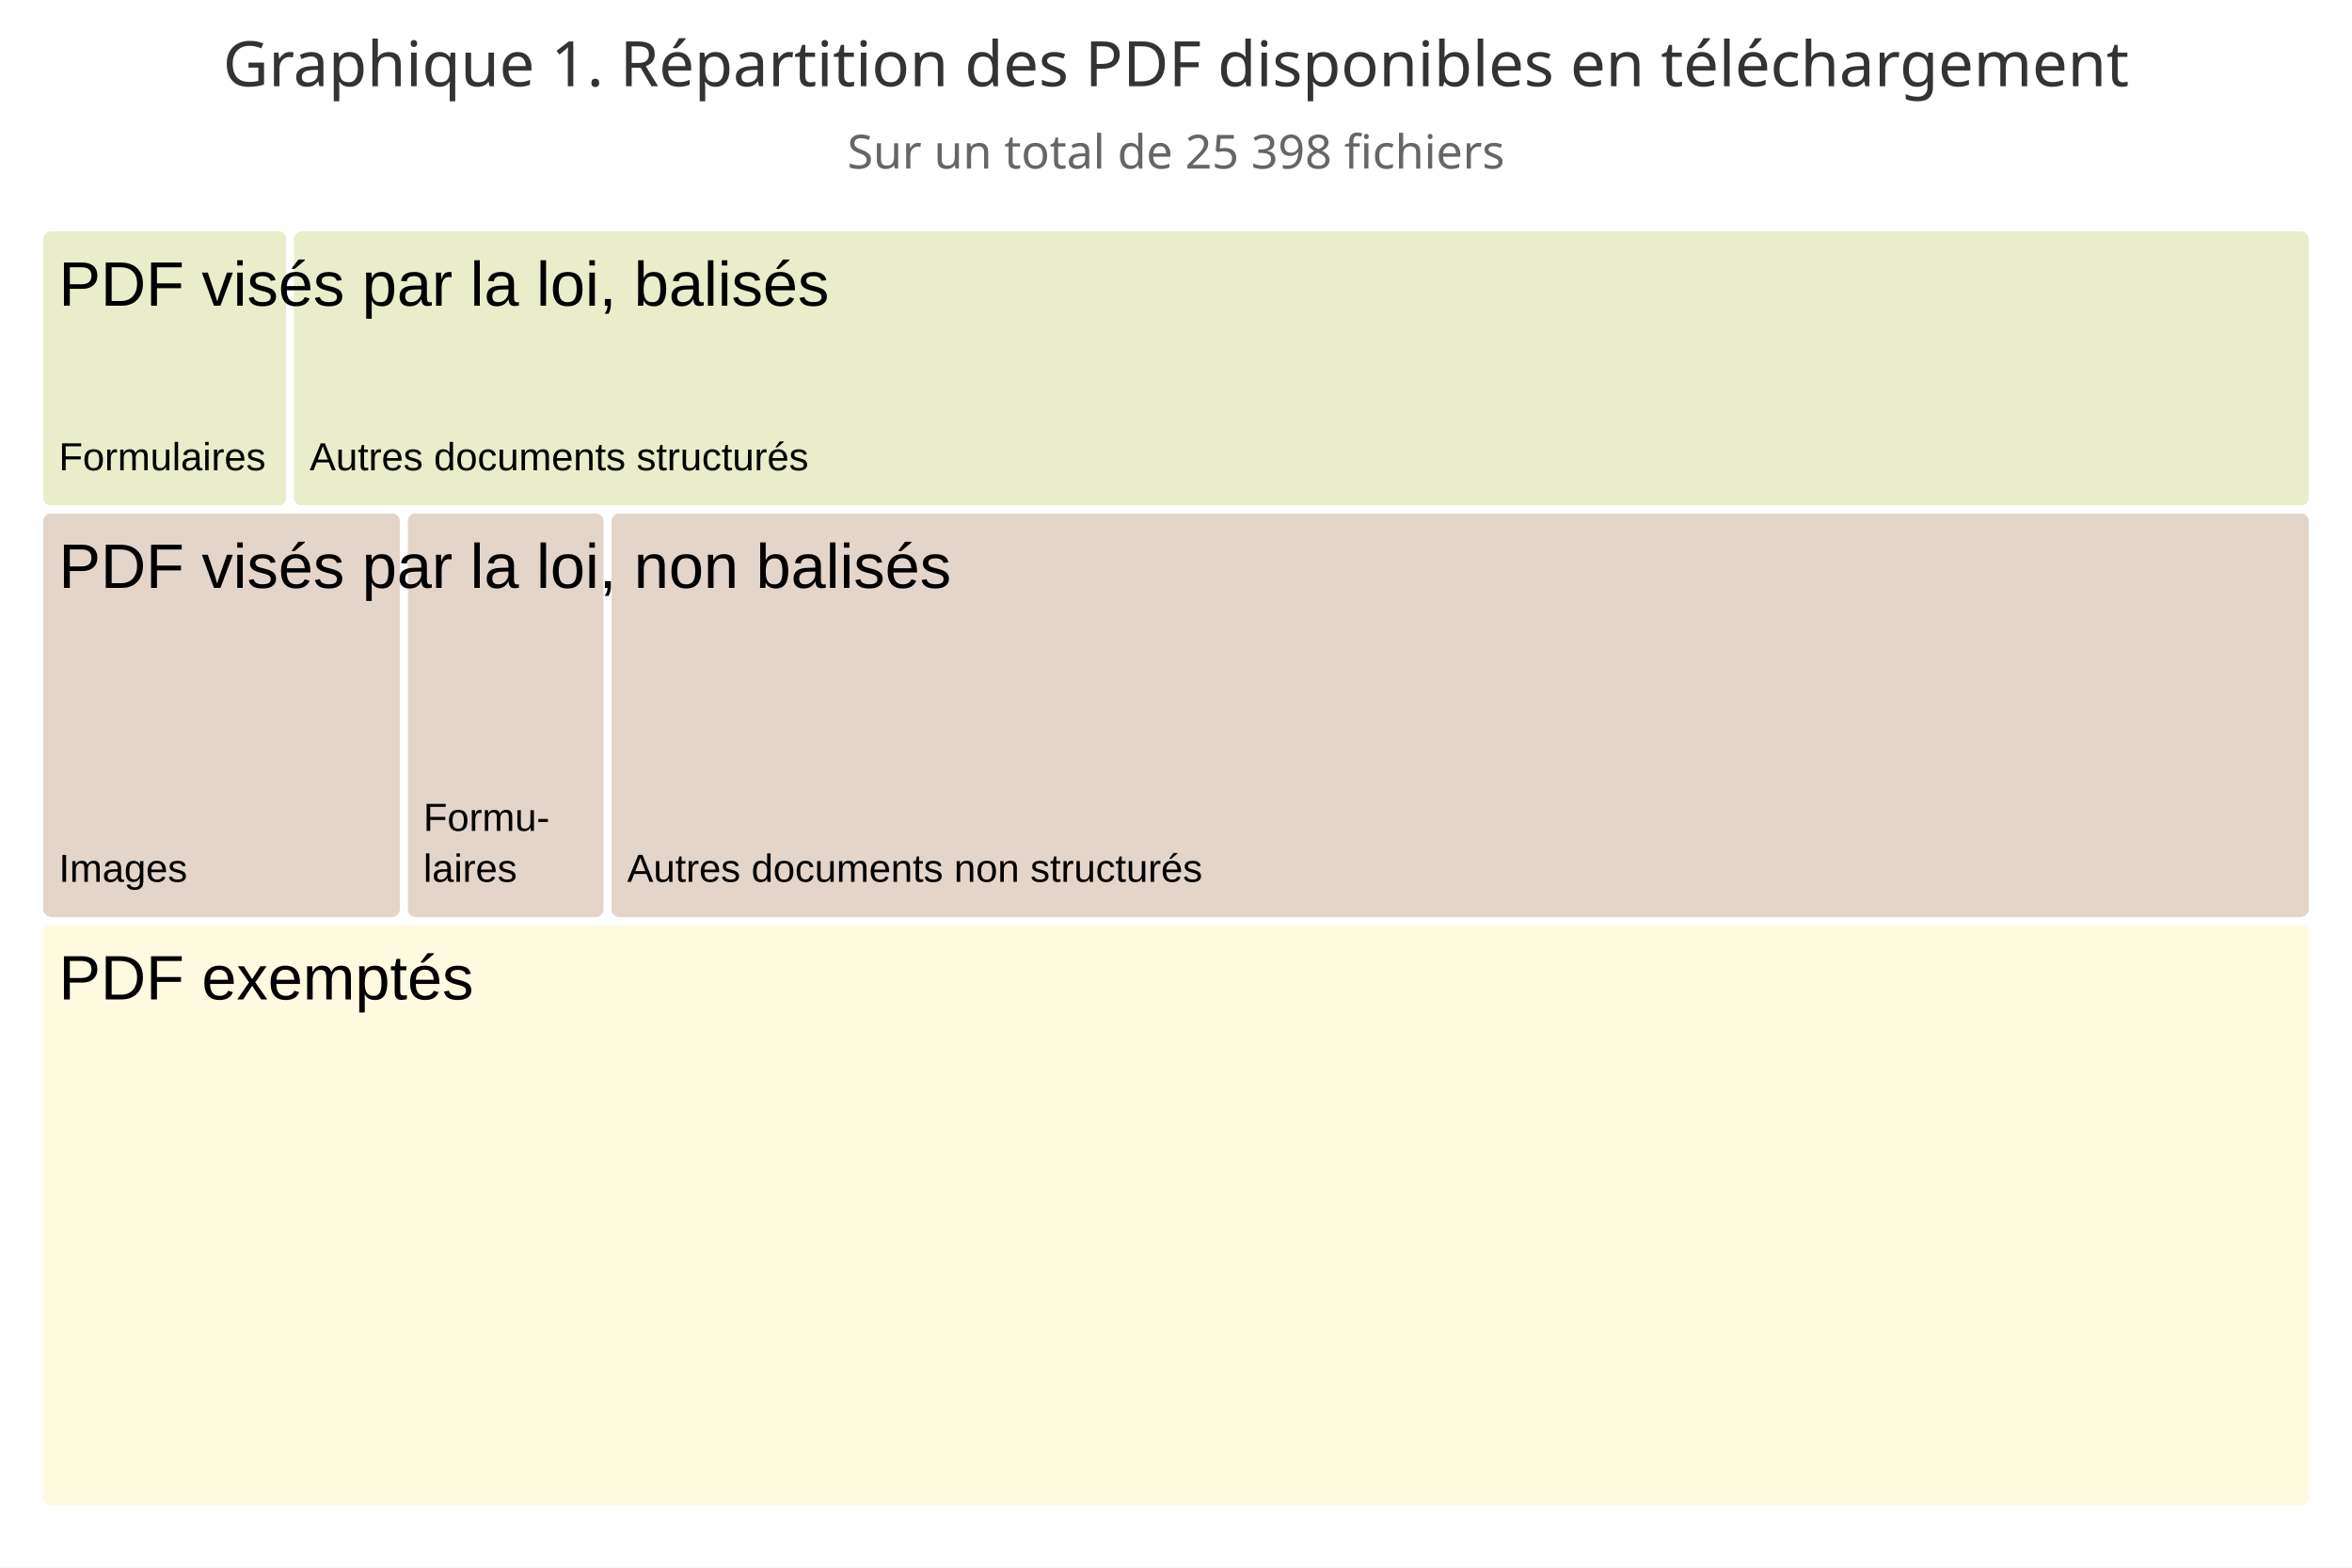
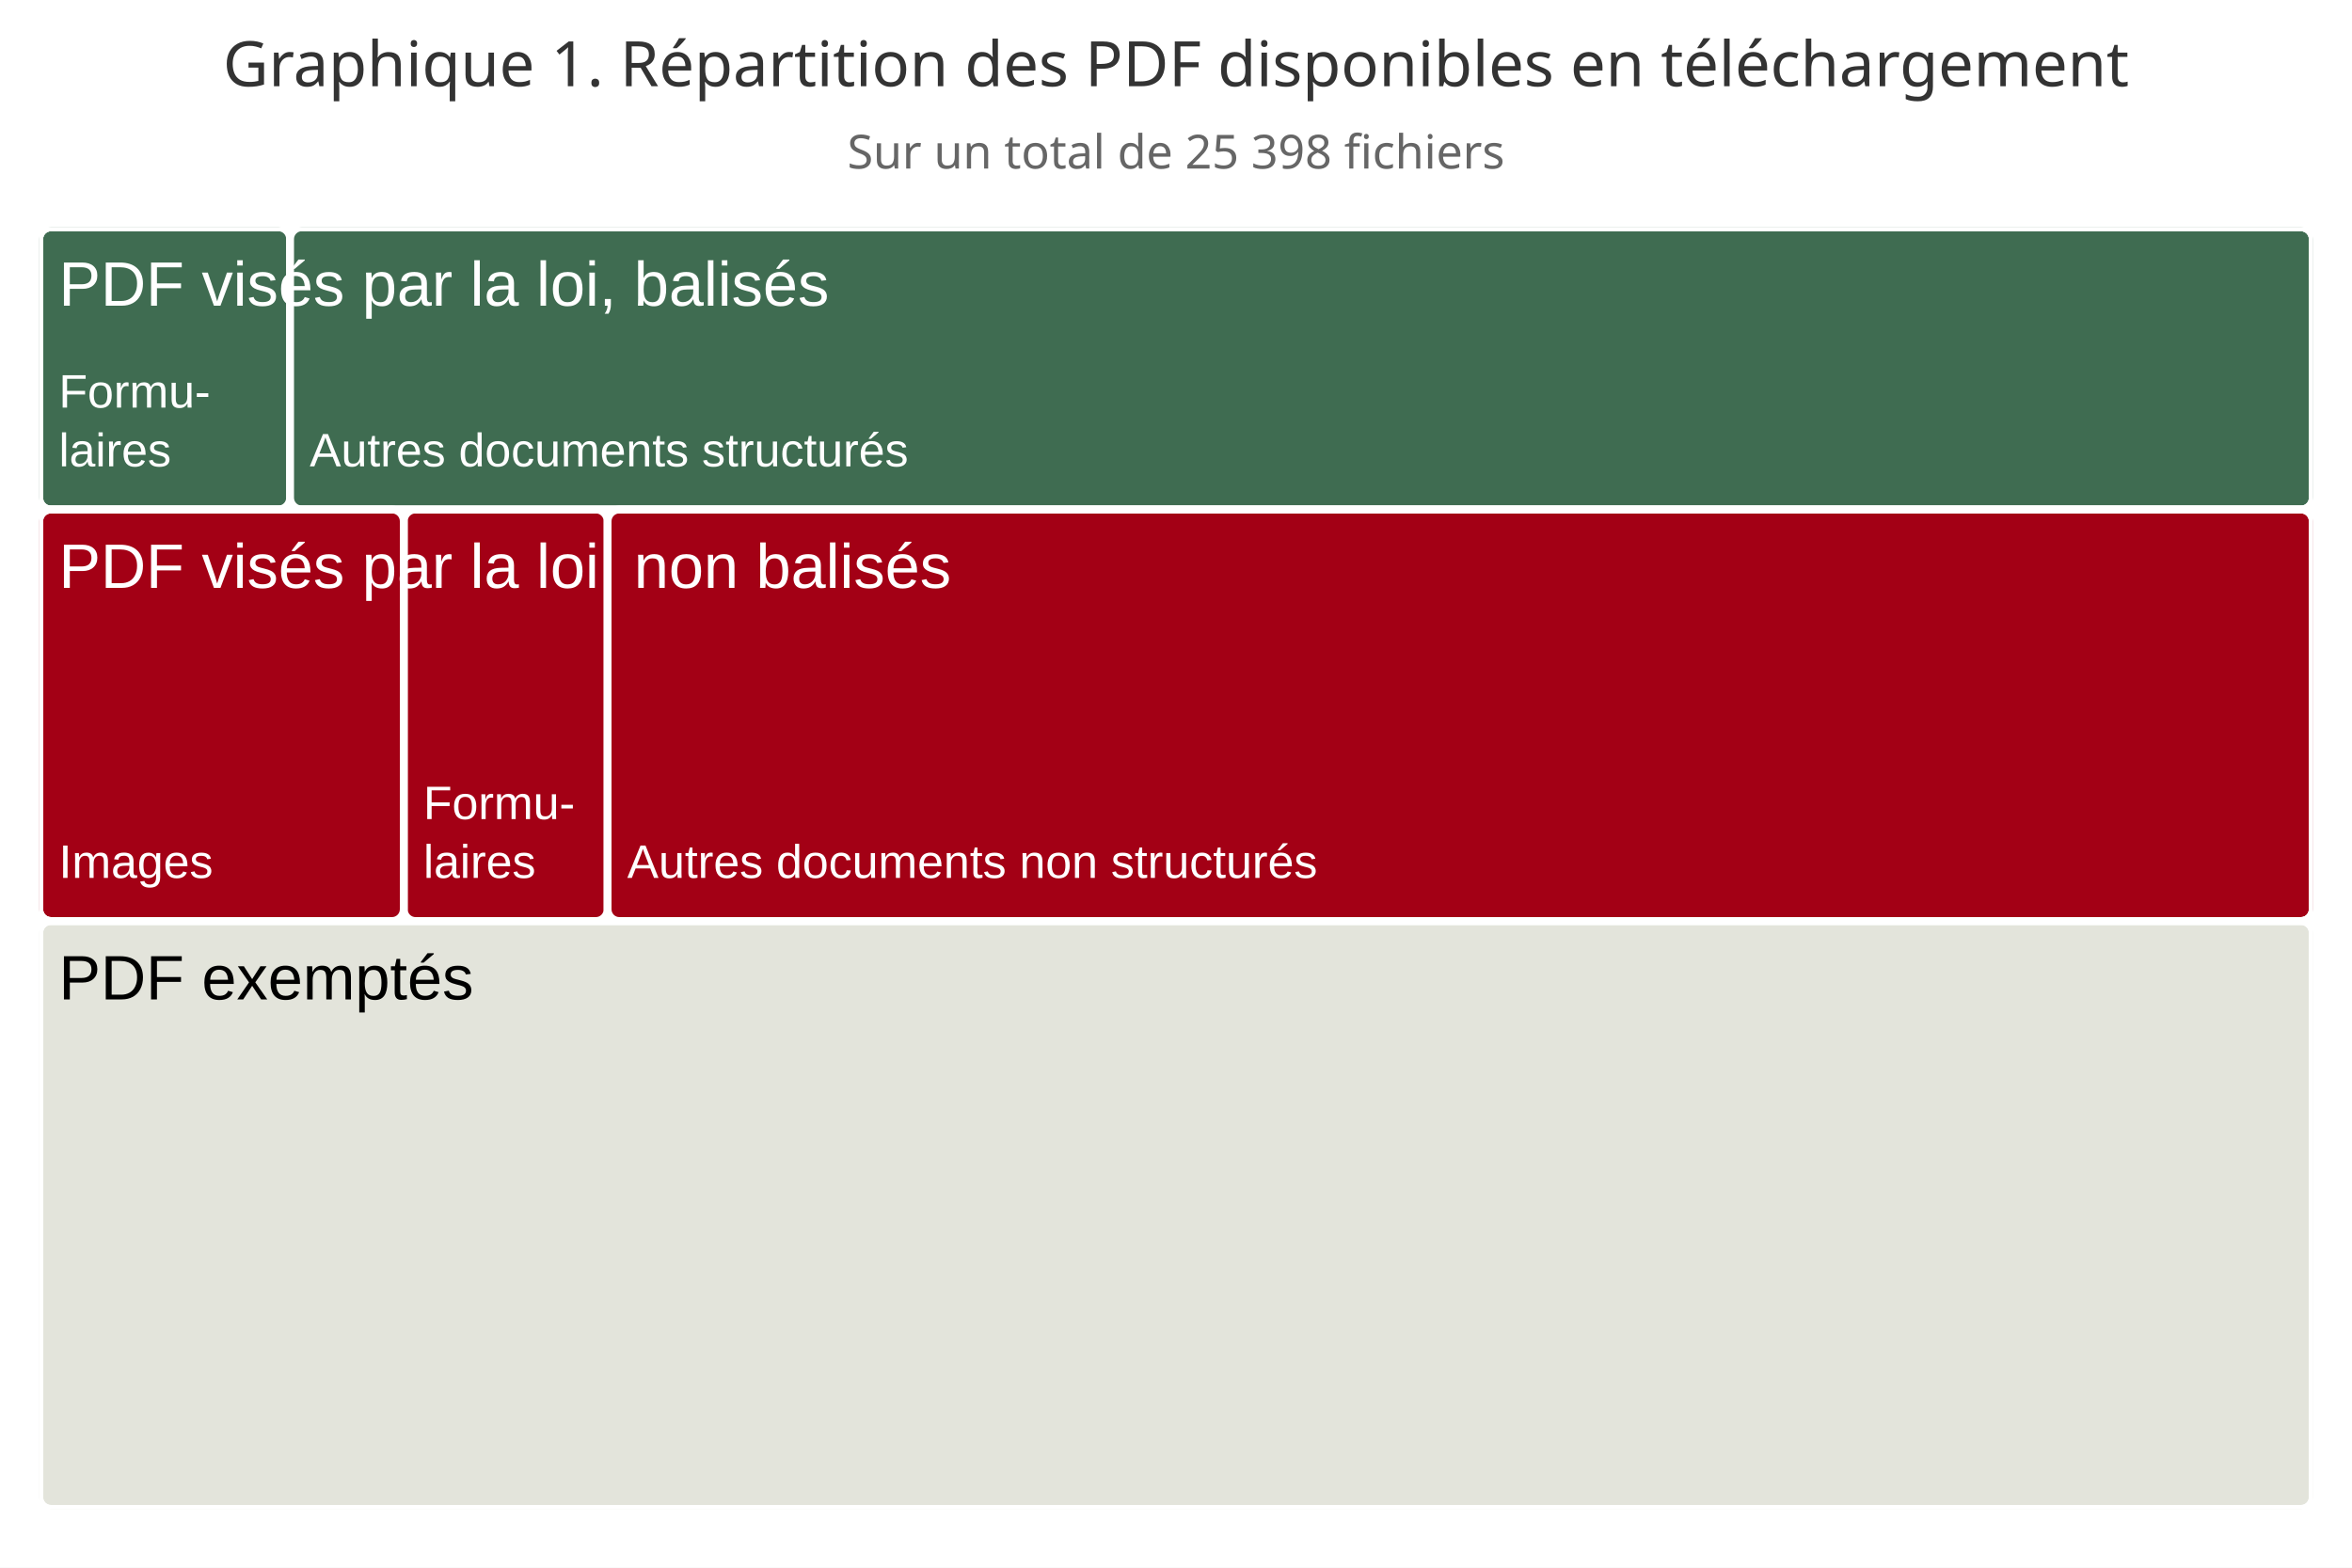
- <svg xmlns="http://www.w3.org/2000/svg" version="1.1" class="highcharts-root" style="font-family: &quot;Lucida Grande&quot;, &quot;Lucida Sans Unicode&quot;, Arial, Helvetica, sans-serif; font-size: 12px;" width="600" height="400" viewBox="0 0 600 400" aria-label="Interactive chart" aria-hidden="false">
-   <defs aria-hidden="true">
-     <clipPath id="highcharts-aymyxwf-31-">
+ <svg xmlns="http://www.w3.org/2000/svg" version="1.1" class="highcharts-root" style="font-family: &quot;Lucida Grande&quot;, &quot;Lucida Sans Unicode&quot;, Arial, Helvetica, sans-serif; font-size: 12px;" width="600" height="400" viewBox="0 0 600 400" aria-label="Interactive chart">
+   <defs>
+     <clipPath id="highcharts-6j9hycr-359-">
      <rect x="0" y="0" width="580" height="327" fill="none" />
    </clipPath>
-     <clipPath id="highcharts-aymyxwf-38-">
+     <clipPath id="highcharts-6j9hycr-366-">
      <rect x="0" y="0" width="580" height="327" fill="none" />
    </clipPath>
-     <clipPath id="highcharts-aymyxwf-39-">
+     <clipPath id="highcharts-6j9hycr-367-">
      <rect x="10" y="58" width="580" height="327" fill="none" />
    </clipPath>
  </defs>
-   <rect fill="#ffffff" class="highcharts-background" x="0" y="0" width="600" height="400" rx="0" ry="0" aria-hidden="true" />
-   <rect fill="none" class="highcharts-plot-background" x="10" y="58" width="580" height="327" aria-hidden="true" />
-   <g class="highcharts-grid highcharts-xaxis-grid" data-z-index="1" aria-hidden="true" />
-   <g class="highcharts-grid highcharts-yaxis-grid" data-z-index="1" aria-hidden="true" />
-   <rect fill="none" class="highcharts-plot-border" data-z-index="1" stroke="#cccccc" stroke-width="0" x="10" y="58" width="580" height="327" aria-hidden="true" />
-   <g class="highcharts-axis highcharts-xaxis" data-z-index="2" aria-hidden="true">
+   <rect fill="#ffffff" class="highcharts-background" x="0" y="0" width="600" height="400" rx="0" ry="0" />
+   <rect fill="none" class="highcharts-plot-background" x="10" y="58" width="580" height="327" />
+   <g class="highcharts-grid highcharts-xaxis-grid" data-z-index="1" />
+   <g class="highcharts-grid highcharts-yaxis-grid" data-z-index="1" />
+   <rect fill="none" class="highcharts-plot-border" data-z-index="1" stroke="#cccccc" stroke-width="0" x="10" y="58" width="580" height="327" />
+   <g class="highcharts-axis highcharts-xaxis" data-z-index="2">
    <path fill="none" class="highcharts-axis-line" stroke="#ccd6eb" stroke-width="0" data-z-index="7" d="M 10 385 L 590 385" />
  </g>
-   <g class="highcharts-axis highcharts-yaxis" data-z-index="2" aria-hidden="true">
+   <g class="highcharts-axis highcharts-yaxis" data-z-index="2">
    <path fill="none" class="highcharts-axis-line" stroke="#ccd6eb" stroke-width="0" data-z-index="7" d="M 10 58 L 10 385" />
  </g>
-   <g class="highcharts-series-group" data-z-index="3" aria-hidden="false">
-     <g class="highcharts-series highcharts-series-0 highcharts-treemap-series highcharts-color-0" data-z-index="0.1" transform="translate(10,58) scale(1 1)" clip-path="url(#highcharts-aymyxwf-38-)" aria-hidden="false">
-       <g class="highcharts-level-group-3" data-z-index="997" aria-hidden="true">
-         <rect x="0" y="0" width="64" height="72" fill="#e9edc9" rx="3" ry="3" stroke="#fff" stroke-width="2" class="highcharts-point" tabindex="-1" role="img" aria-label="Formulaires ,   %" style="outline: none;" />
-         <rect x="93" y="72" width="52" height="105" fill="#e3d5ca" rx="3" ry="3" stroke="#fff" stroke-width="2" class="highcharts-point" tabindex="-1" role="img" aria-label="Formu-laires ,   %" style="outline: none;" />
-         <rect x="64" y="0" width="516" height="72" fill="#e9edc9" rx="3" ry="3" stroke="#fff" stroke-width="2" class="highcharts-point" tabindex="-1" role="img" aria-label="Autres documents structurés ,   %" style="outline: none;" />
-         <rect x="0" y="72" width="93" height="105" fill="#e3d5ca" rx="3" ry="3" stroke="#fff" stroke-width="2" class="highcharts-point" tabindex="-1" role="img" aria-label="Images ,   %" style="outline: none;" />
-         <rect x="145" y="72" width="435" height="105" fill="#e3d5ca" rx="3" ry="3" stroke="#fff" stroke-width="2" class="highcharts-point" tabindex="-1" role="img" aria-label="Autres documents non structurés ,   %" style="outline: none;" />
+   <g class="highcharts-series-group" data-z-index="3">
+     <g class="highcharts-series highcharts-series-0 highcharts-treemap-series highcharts-color-0" data-z-index="0.1" transform="translate(10,58) scale(1 1)" clip-path="url(#highcharts-6j9hycr-366-)">
+       <g class="highcharts-level-group-3" data-z-index="997">
+         <rect x="0" y="0" width="64" height="72" fill="#3F6C51" rx="3" ry="3" stroke="#fff" stroke-width="2" class="highcharts-point" />
+         <rect x="93" y="72" width="52" height="105" fill="#A30015" rx="3" ry="3" stroke="#fff" stroke-width="2" class="highcharts-point" />
+         <rect x="64" y="0" width="516" height="72" fill="#3F6C51" rx="3" ry="3" stroke="#fff" stroke-width="2" class="highcharts-point" />
+         <rect x="0" y="72" width="93" height="105" fill="#A30015" rx="3" ry="3" stroke="#fff" stroke-width="2" class="highcharts-point" />
+         <rect x="145" y="72" width="435" height="105" fill="#A30015" rx="3" ry="3" stroke="#fff" stroke-width="2" class="highcharts-point" />
      </g>
-       <g class="highcharts-level-group-2" data-z-index="998" aria-hidden="true">
-         <rect x="0" y="0" width="580" height="72" fill="none" rx="3" ry="3" stroke="#fff" stroke-width="2" class="highcharts-point highcharts-internal-node" tabindex="-1" role="img" aria-label="PDF visés par la loi, balisés ,   %" style="outline: none;" />
-         <rect x="0" y="72" width="580" height="105" fill="none" rx="3" ry="3" stroke="#fff" stroke-width="2" class="highcharts-point highcharts-internal-node" tabindex="-1" role="img" aria-label="PDF visés par la loi, non balisés ,   %" style="outline: none;" />
-         <rect x="0" y="177" width="580" height="150" fill="#fefae0" rx="3" ry="3" stroke="#fff" stroke-width="2" class="highcharts-point" tabindex="-1" role="img" aria-label="PDF exemptés ,   %" style="outline: none;" />
+       <g class="highcharts-level-group-2" data-z-index="998">
+         <rect x="0" y="0" width="580" height="72" fill="none" rx="3" ry="3" stroke="#fff" stroke-width="2" class="highcharts-point highcharts-internal-node" />
+         <rect x="0" y="72" width="580" height="105" fill="none" rx="3" ry="3" stroke="#fff" stroke-width="2" class="highcharts-point highcharts-internal-node" />
+         <rect x="0" y="177" width="580" height="150" fill="#E3E4DB" rx="3" ry="3" stroke="#fff" stroke-width="2" class="highcharts-point" />
      </g>
-       <g class="highcharts-level-group-1" data-z-index="999" aria-hidden="false">
-         <rect x="0" y="177" width="580" height="150" fill="none" rx="3" ry="3" stroke="#fff" stroke-width="2" class="highcharts-point highcharts-internal-node" tabindex="-1" role="img" aria-label="A ,   %" style="outline: none;" />
-         <rect x="0" y="0" width="580" height="177" fill="none" rx="3" ry="3" stroke="#fff" stroke-width="2" class="highcharts-point highcharts-internal-node" tabindex="-1" role="img" aria-label="B ,   %" style="outline: none;" />
+       <g class="highcharts-level-group-1" data-z-index="999" aria-hidden="true">
+         <rect x="0" y="177" width="580" height="150" fill="none" rx="3" ry="3" stroke="#fff" stroke-width="2" class="highcharts-point highcharts-internal-node" />
+         <rect x="0" y="0" width="580" height="177" fill="none" rx="3" ry="3" stroke="#fff" stroke-width="2" class="highcharts-point highcharts-internal-node" />
      </g>
    </g>
-     <g class="highcharts-markers highcharts-series-0 highcharts-treemap-series highcharts-color-0" data-z-index="0.1" transform="translate(10,58) scale(1 1)" clip-path="none" aria-hidden="true" />
+     <g class="highcharts-markers highcharts-series-0 highcharts-treemap-series highcharts-color-0" data-z-index="0.1" transform="translate(10,58) scale(1 1)" clip-path="none" />
  </g>
-   <text x="300" text-anchor="middle" class="highcharts-title" data-z-index="4" style="color: rgb(51, 51, 51); font-size: 16px; font-family: &quot;Fira Sans&quot;; font-weight: 400; fill: rgb(51, 51, 51);" y="22" aria-hidden="true">Graphique 1. Répartition des PDF disponibles en téléchargement</text>
-   <text x="300" text-anchor="middle" class="highcharts-subtitle" data-z-index="4" style="color: rgb(102, 102, 102); font-family: &quot;Fira Sans&quot;; font-weight: 400; font-size: 12px; fill: rgb(102, 102, 102);" y="43" aria-hidden="true">Sur un total de 25 398 fichiers</text>
-   <text x="10" text-anchor="start" class="highcharts-caption" data-z-index="4" style="color: rgb(102, 102, 102); fill: rgb(102, 102, 102);" y="397" aria-hidden="true" />
-   <g class="highcharts-data-labels highcharts-series-0 highcharts-treemap-series highcharts-color-0" data-z-index="6" transform="translate(10,58) scale(1 1)" opacity="1" aria-hidden="true">
+   <text x="300" text-anchor="middle" class="highcharts-title" data-z-index="4" style="color: rgb(51, 51, 51); font-size: 16px; font-family: &quot;Fira Sans&quot;; font-weight: 400; fill: rgb(51, 51, 51);" y="22">Graphique 1. Répartition des PDF disponibles en téléchargement</text>
+   <text x="300" text-anchor="middle" class="highcharts-subtitle" data-z-index="4" style="color: rgb(102, 102, 102); font-family: &quot;Fira Sans&quot;; font-weight: 400; font-size: 12px; fill: rgb(102, 102, 102);" y="43">Sur un total de 25 398 fichiers</text>
+   <text x="10" text-anchor="start" class="highcharts-caption" data-z-index="4" style="color: rgb(102, 102, 102); fill: rgb(102, 102, 102);" y="397" />
+   <g class="highcharts-data-labels highcharts-series-0 highcharts-treemap-series highcharts-color-0" data-z-index="6" transform="translate(10,58) scale(1 1)" opacity="1">
    <g class="highcharts-label highcharts-data-label highcharts-data-label-color-undefined" data-z-index="1" transform="translate(0,0)">
-       <text x="5" data-z-index="1" y="20" style="color: rgb(0, 0, 0); font-size: 16px; font-weight: normal; fill: rgb(0, 0, 0);">PDF visés par la loi, balisés</text>
+       <text x="5" data-z-index="1" y="20" style="color: rgb(255, 255, 255); font-size: 16px; font-weight: normal; fill: rgb(255, 255, 255);">PDF visés par la loi, balisés</text>
    </g>
    <g class="highcharts-label highcharts-data-label highcharts-data-label-color-undefined" data-z-index="1" transform="translate(0,72)">
-       <text x="5" data-z-index="1" y="20" style="color: rgb(0, 0, 0); font-size: 16px; font-weight: normal; fill: rgb(0, 0, 0);">PDF visés par la loi, non balisés</text>
+       <text x="5" data-z-index="1" y="20" style="color: rgb(255, 255, 255); font-size: 16px; font-weight: normal; fill: rgb(255, 255, 255);">PDF visés par la loi, non balisés</text>
    </g>
-     <g class="highcharts-label highcharts-data-label highcharts-data-label-color-undefined" data-z-index="1" transform="translate(0,47)">
-       <text x="5" data-z-index="1" y="15" style="color: rgb(0, 0, 0); font-size: 10px; font-weight: normal; fill: rgb(0, 0, 0);">Formulaires</text>
+     <g class="highcharts-label highcharts-data-label highcharts-data-label-color-undefined" data-z-index="1" transform="translate(0,29)">
+       <text x="5" data-z-index="1" y="17" style="color: rgb(255, 255, 255); font-size: 12px; font-weight: normal; fill: rgb(255, 255, 255);">Formu-<tspan class="highcharts-br" dy="15" x="5">​</tspan>laires</text>
    </g>
-     <g class="highcharts-label highcharts-data-label highcharts-data-label-color-undefined" data-z-index="1" transform="translate(93,139)">
-       <text x="5" data-z-index="1" y="15" style="color: rgb(0, 0, 0); font-size: 10px; font-weight: normal; fill: rgb(0, 0, 0);">Formu-<tspan class="highcharts-br" dy="13" x="5">​</tspan>laires</text>
+     <g class="highcharts-label highcharts-data-label highcharts-data-label-color-undefined" data-z-index="1" transform="translate(93,134)">
+       <text x="5" data-z-index="1" y="17" style="color: rgb(255, 255, 255); font-size: 12px; font-weight: normal; fill: rgb(255, 255, 255);">Formu-<tspan class="highcharts-br" dy="15" x="5">​</tspan>laires</text>
    </g>
-     <g class="highcharts-label highcharts-data-label highcharts-data-label-color-undefined" data-z-index="1" transform="translate(64,47)">
-       <text x="5" data-z-index="1" y="15" style="color: rgb(0, 0, 0); font-size: 10px; font-weight: normal; fill: rgb(0, 0, 0);">Autres documents structurés</text>
+     <g class="highcharts-label highcharts-data-label highcharts-data-label-color-undefined" data-z-index="1" transform="translate(64,44)">
+       <text x="5" data-z-index="1" y="17" style="color: rgb(255, 255, 255); font-size: 12px; font-weight: normal; fill: rgb(255, 255, 255);">Autres documents structurés</text>
    </g>
-     <g class="highcharts-label highcharts-data-label highcharts-data-label-color-undefined" data-z-index="1" transform="translate(0,152)">
-       <text x="5" data-z-index="1" y="15" style="color: rgb(0, 0, 0); font-size: 10px; font-weight: normal; fill: rgb(0, 0, 0);">Images</text>
+     <g class="highcharts-label highcharts-data-label highcharts-data-label-color-undefined" data-z-index="1" transform="translate(0,149)">
+       <text x="5" data-z-index="1" y="17" style="color: rgb(255, 255, 255); font-size: 12px; font-weight: normal; fill: rgb(255, 255, 255);">Images</text>
    </g>
-     <g class="highcharts-label highcharts-data-label highcharts-data-label-color-undefined" data-z-index="1" transform="translate(145,152)">
-       <text x="5" data-z-index="1" y="15" style="color: rgb(0, 0, 0); font-size: 10px; font-weight: normal; fill: rgb(0, 0, 0);">Autres documents non structurés</text>
+     <g class="highcharts-label highcharts-data-label highcharts-data-label-color-undefined" data-z-index="1" transform="translate(145,149)">
+       <text x="5" data-z-index="1" y="17" style="color: rgb(255, 255, 255); font-size: 12px; font-weight: normal; fill: rgb(255, 255, 255);">Autres documents non structurés</text>
    </g>
    <g class="highcharts-label highcharts-data-label highcharts-data-label-color-undefined" data-z-index="1" transform="translate(0,177)">
      <text x="5" data-z-index="1" y="20" style="color: rgb(0, 0, 0); font-size: 16px; font-weight: normal; fill: rgb(0, 0, 0);">PDF exemptés</text>
    </g>
  </g>
-   <g class="highcharts-legend highcharts-no-tooltip" data-z-index="7" visibility="hidden" aria-hidden="true">
+   <g class="highcharts-legend highcharts-no-tooltip" data-z-index="7" visibility="hidden">
    <rect fill="none" class="highcharts-legend-box" rx="0" ry="0" stroke="#999999" stroke-width="0" x="0" y="0" width="8" height="8" />
    <g data-z-index="1">
      <g />
    </g>
  </g>
-   <g class="highcharts-axis-labels highcharts-xaxis-labels" data-z-index="7" aria-hidden="true" />
-   <g class="highcharts-axis-labels highcharts-yaxis-labels" data-z-index="7" aria-hidden="true" />
-   <g class="highcharts-control-points" data-z-index="99" clip-path="url(#highcharts-aymyxwf-39-)" aria-hidden="true" />
+   <g class="highcharts-axis-labels highcharts-xaxis-labels" data-z-index="7" />
+   <g class="highcharts-axis-labels highcharts-yaxis-labels" data-z-index="7" />
+   <g class="highcharts-control-points" data-z-index="99" clip-path="url(#highcharts-6j9hycr-367-)" />
</svg>
